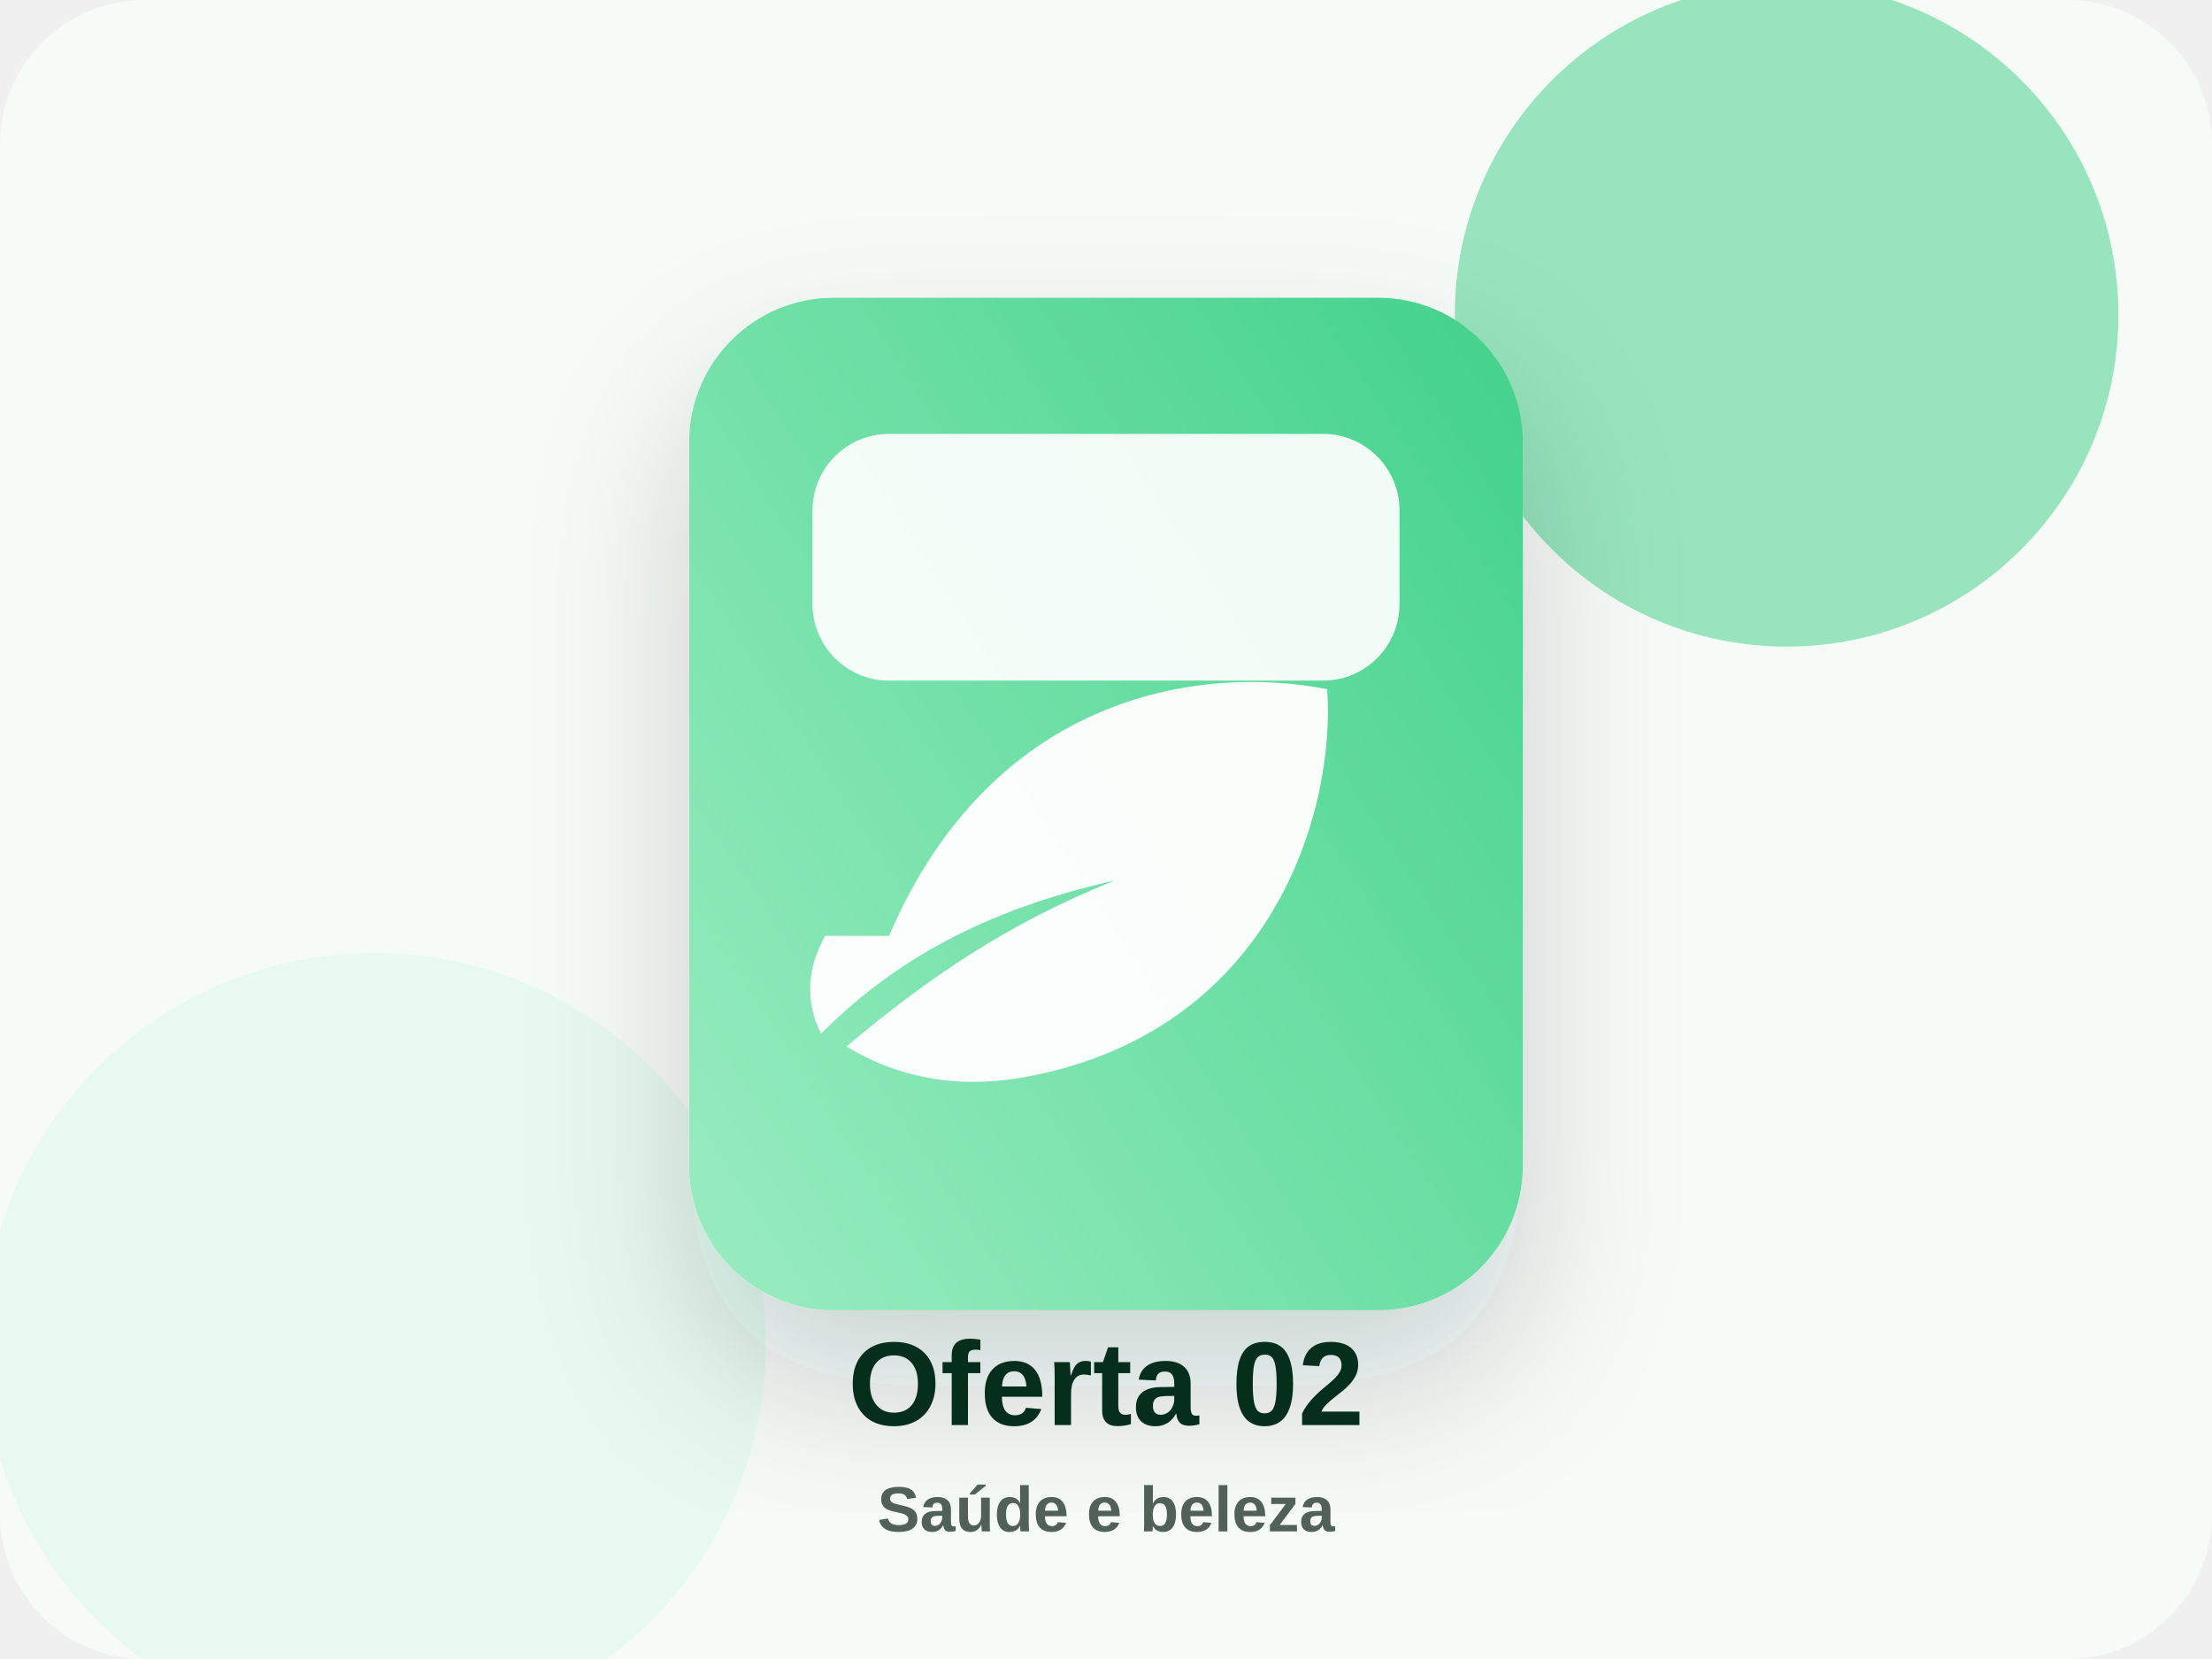
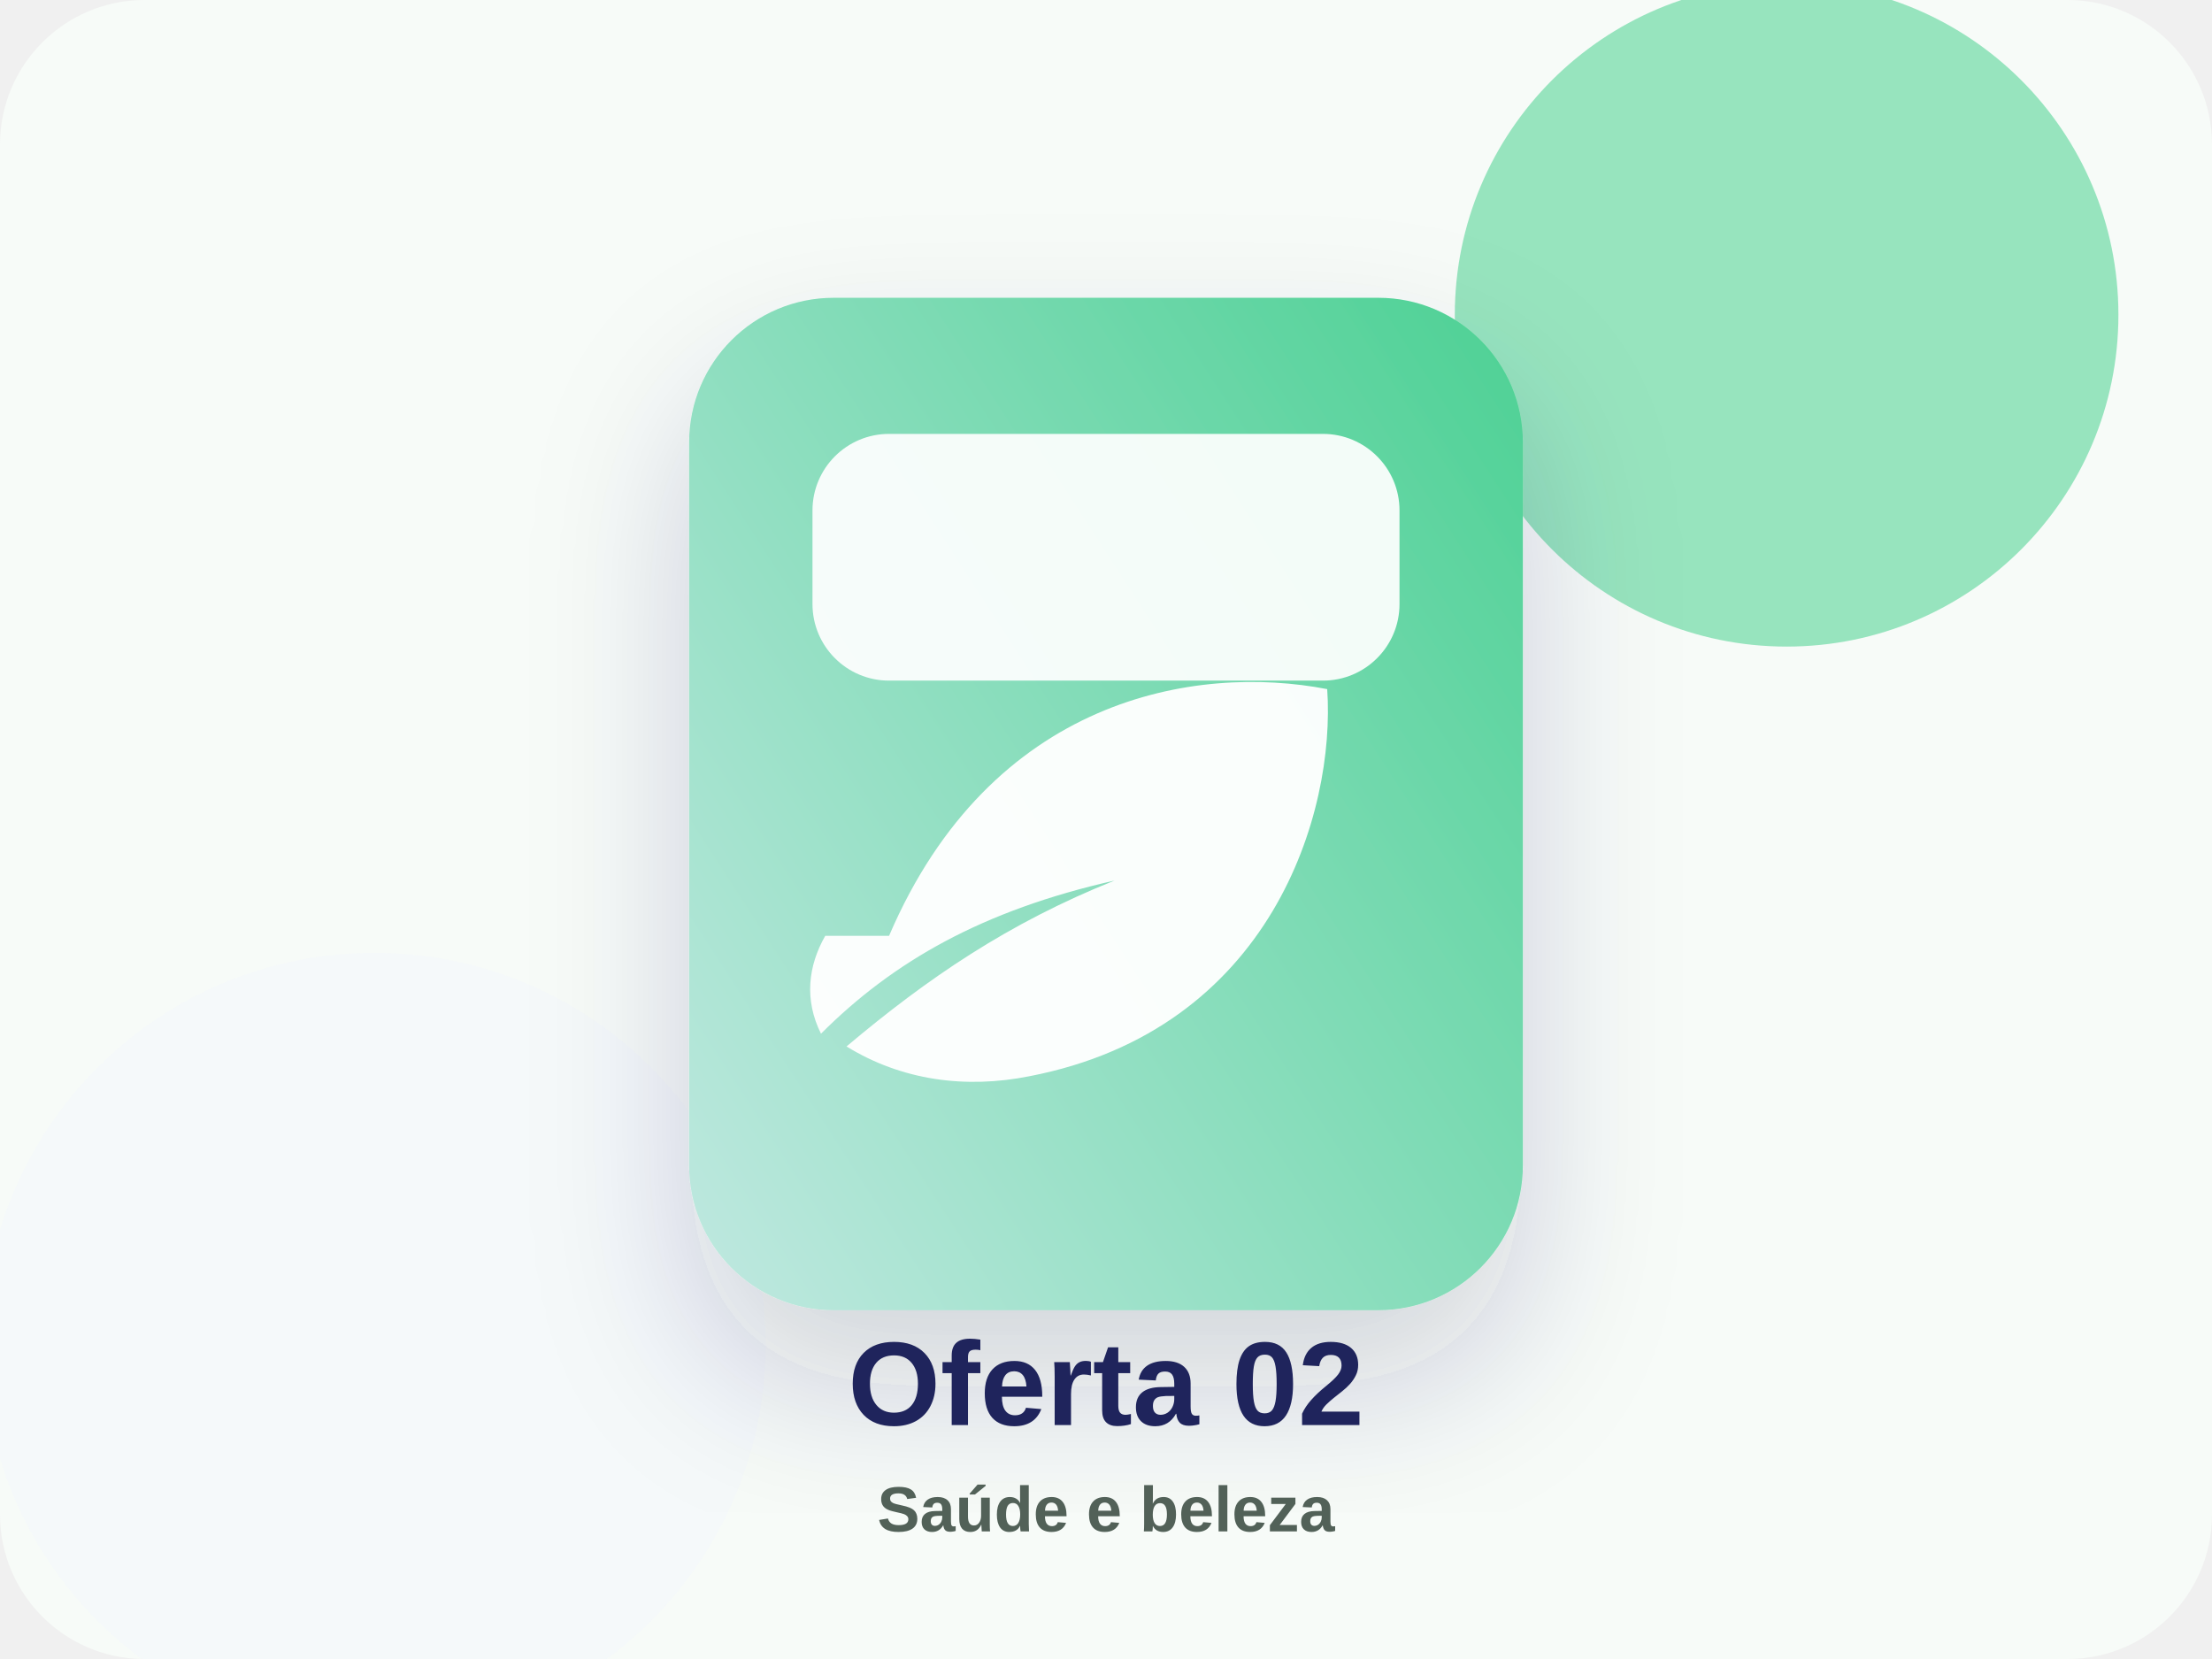
<svg xmlns="http://www.w3.org/2000/svg" viewBox="0 0 520 390" role="img" aria-label="Oferta 02">
  <defs>
    <linearGradient id="p" x1="42" y1="334" x2="474" y2="54" gradientUnits="userSpaceOnUse">
-       <stop stop-color="#bdf7d6" />
+       <stop stop-color="#eef2ff" />
      <stop offset="1" stop-color="#22c878" />
    </linearGradient>
    <filter id="d" x="-20%" y="-20%" width="140%" height="140%">
-       <feDropShadow dx="0" dy="18" stdDeviation="18" flood-color="#052e1c" flood-opacity=".18" />
+       <feDropShadow dx="0" dy="18" stdDeviation="18" flood-color="#1f245c" flood-opacity=".18" />
    </filter>
  </defs>
  <rect width="520" height="390" rx="34" fill="#f7fbf8" />
  <circle cx="420" cy="74" r="78" fill="#22c878" opacity=".45" />
-   <circle cx="88" cy="316" r="92" fill="#bdf7d6" opacity=".25" />
+   <circle cx="88" cy="316" r="92" fill="#eef2ff" opacity=".25" />
  <g filter="url(#d)">
    <rect x="162" y="70" width="196" height="238" rx="34" fill="url(#p)" />
    <rect x="191" y="102" width="138" height="58" rx="18" fill="#fff" opacity=".92" />
    <path d="M209 220c24-56 72-64 103-58 2 29-13 80-70 91-15 3-30 1-43-7 19-16 38-29 63-39-31 7-52 19-69 36-4-8-3-16 1-23Z" fill="#fff" opacity=".96" />
  </g>
-   <text x="260" y="335" text-anchor="middle" fill="#052e1c" font-family="Arial, sans-serif" font-size="28" font-weight="800">Oferta 02</text>
+   <text x="260" y="335" text-anchor="middle" fill="#1f245c" font-family="Arial, sans-serif" font-size="28" font-weight="800">Oferta 02</text>
  <text x="260" y="360" text-anchor="middle" fill="#526158" font-family="Arial, sans-serif" font-size="15" font-weight="700">Saúde e beleza</text>
</svg>
